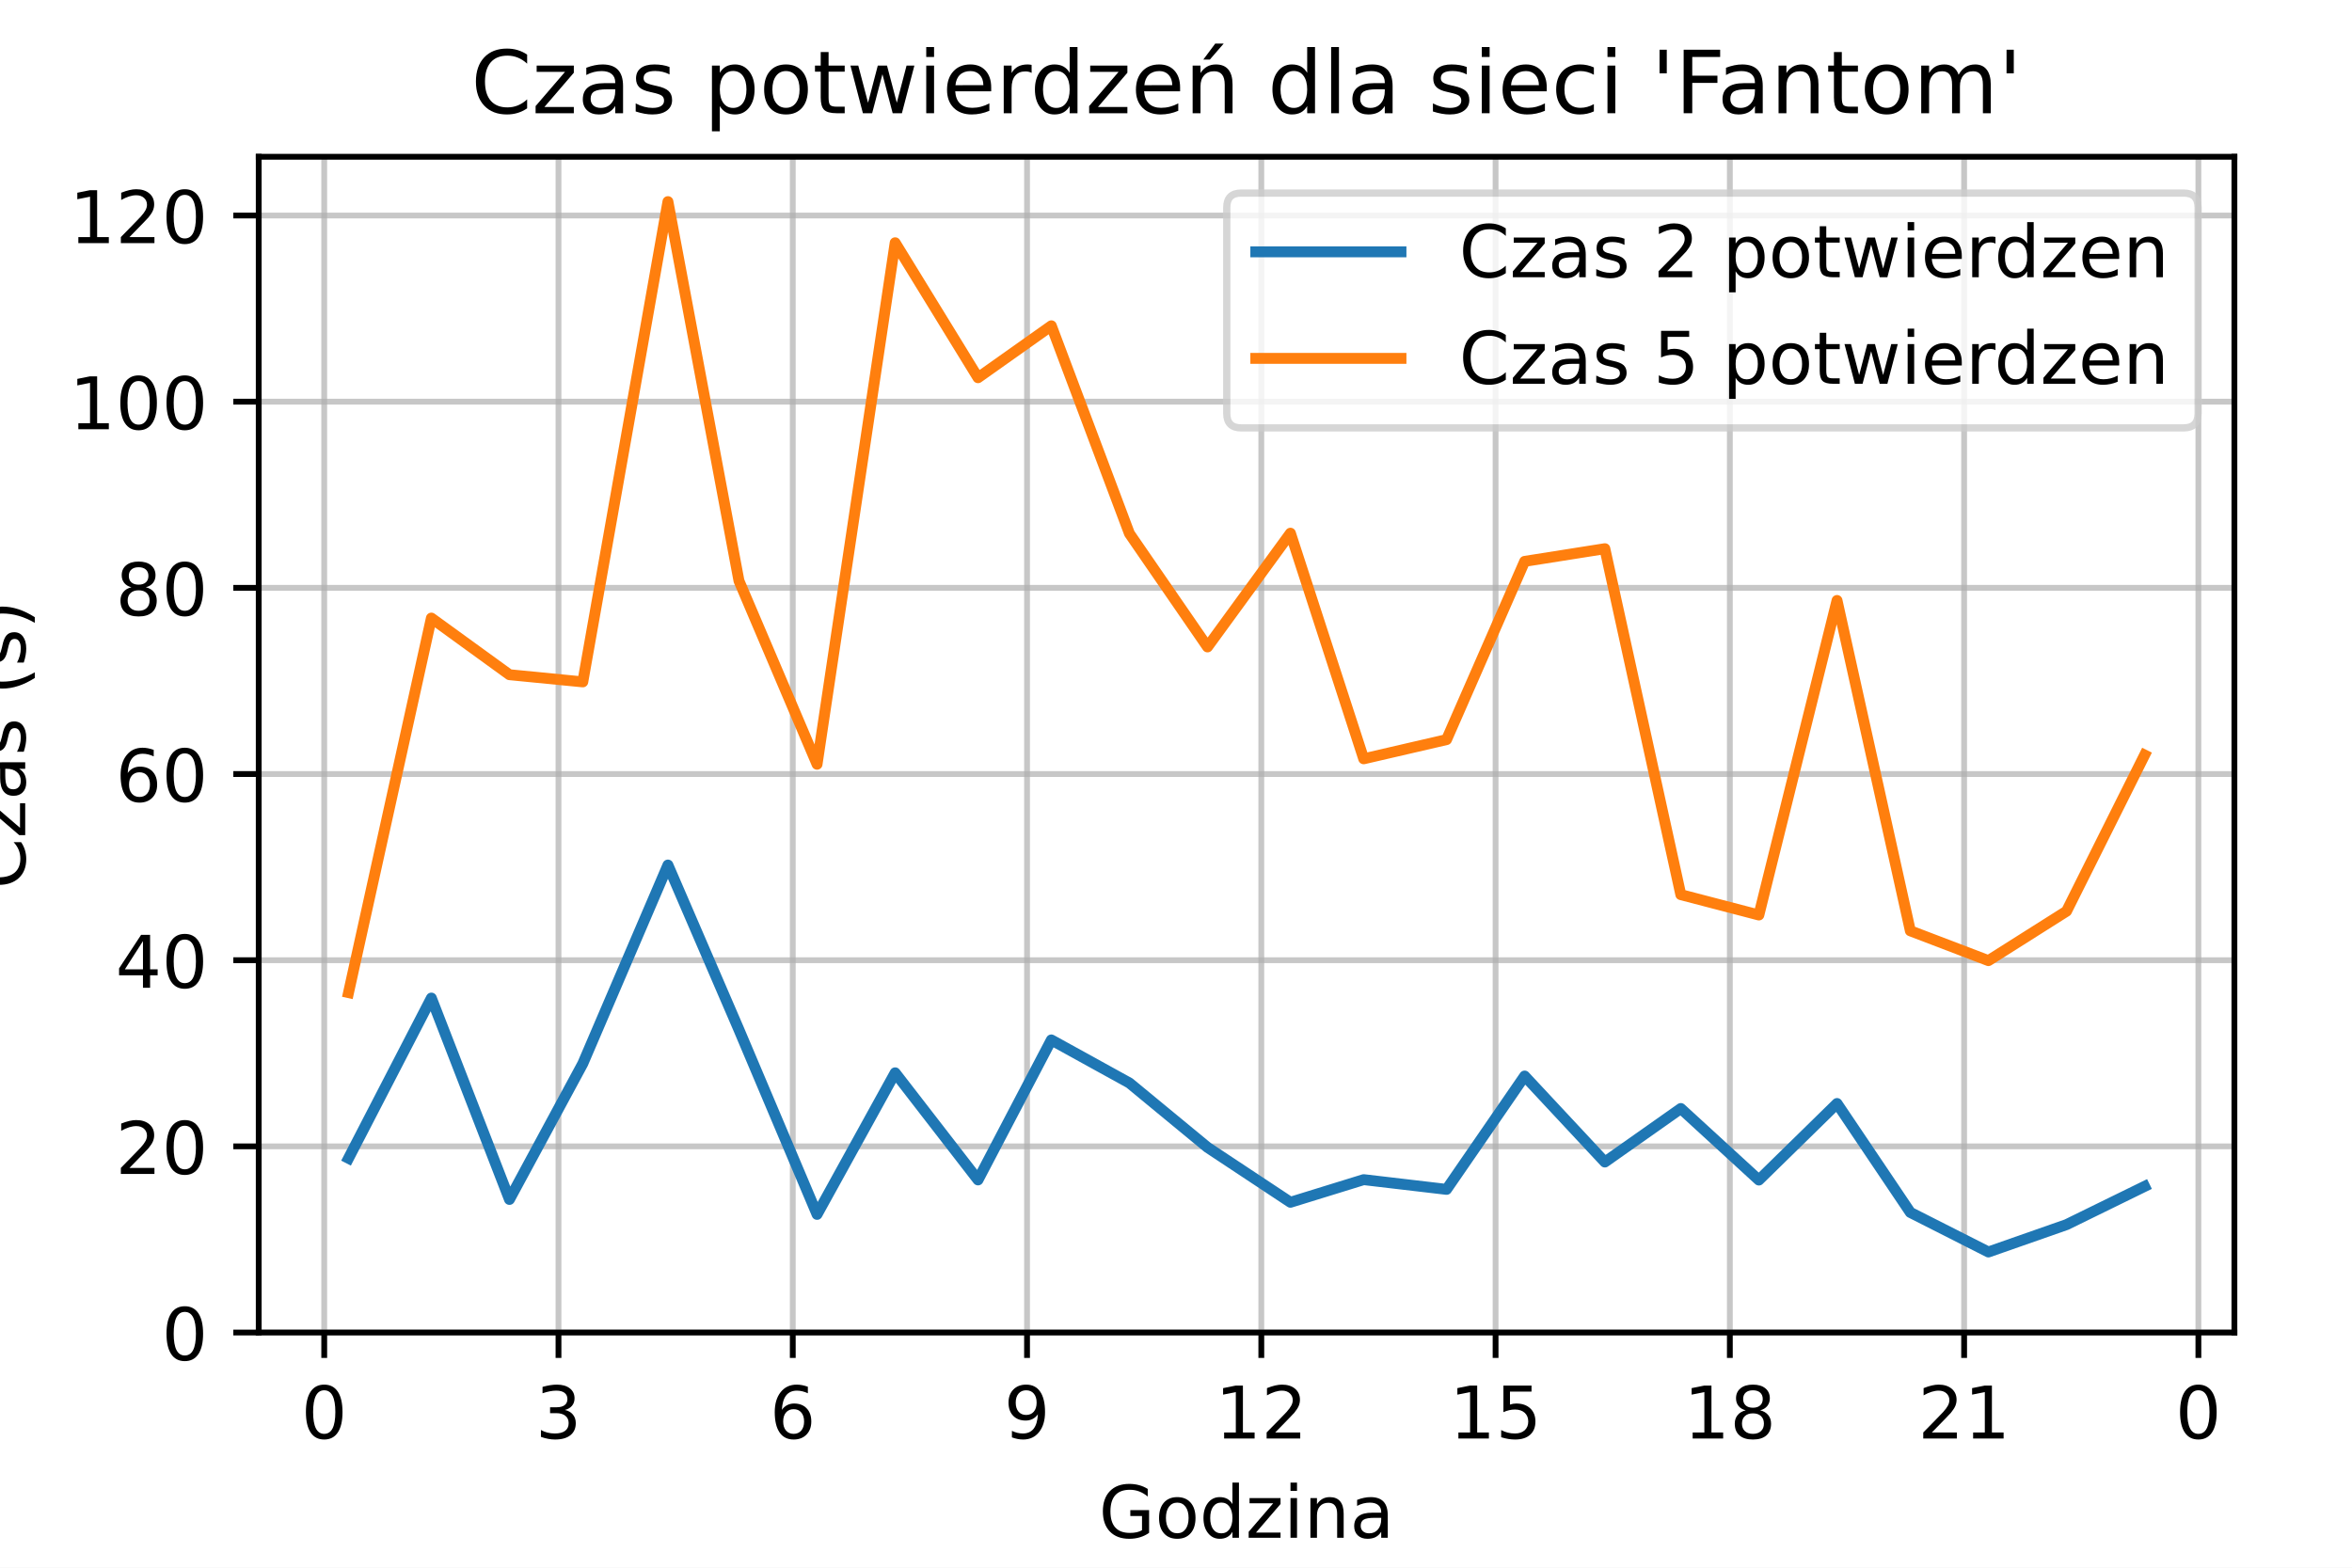
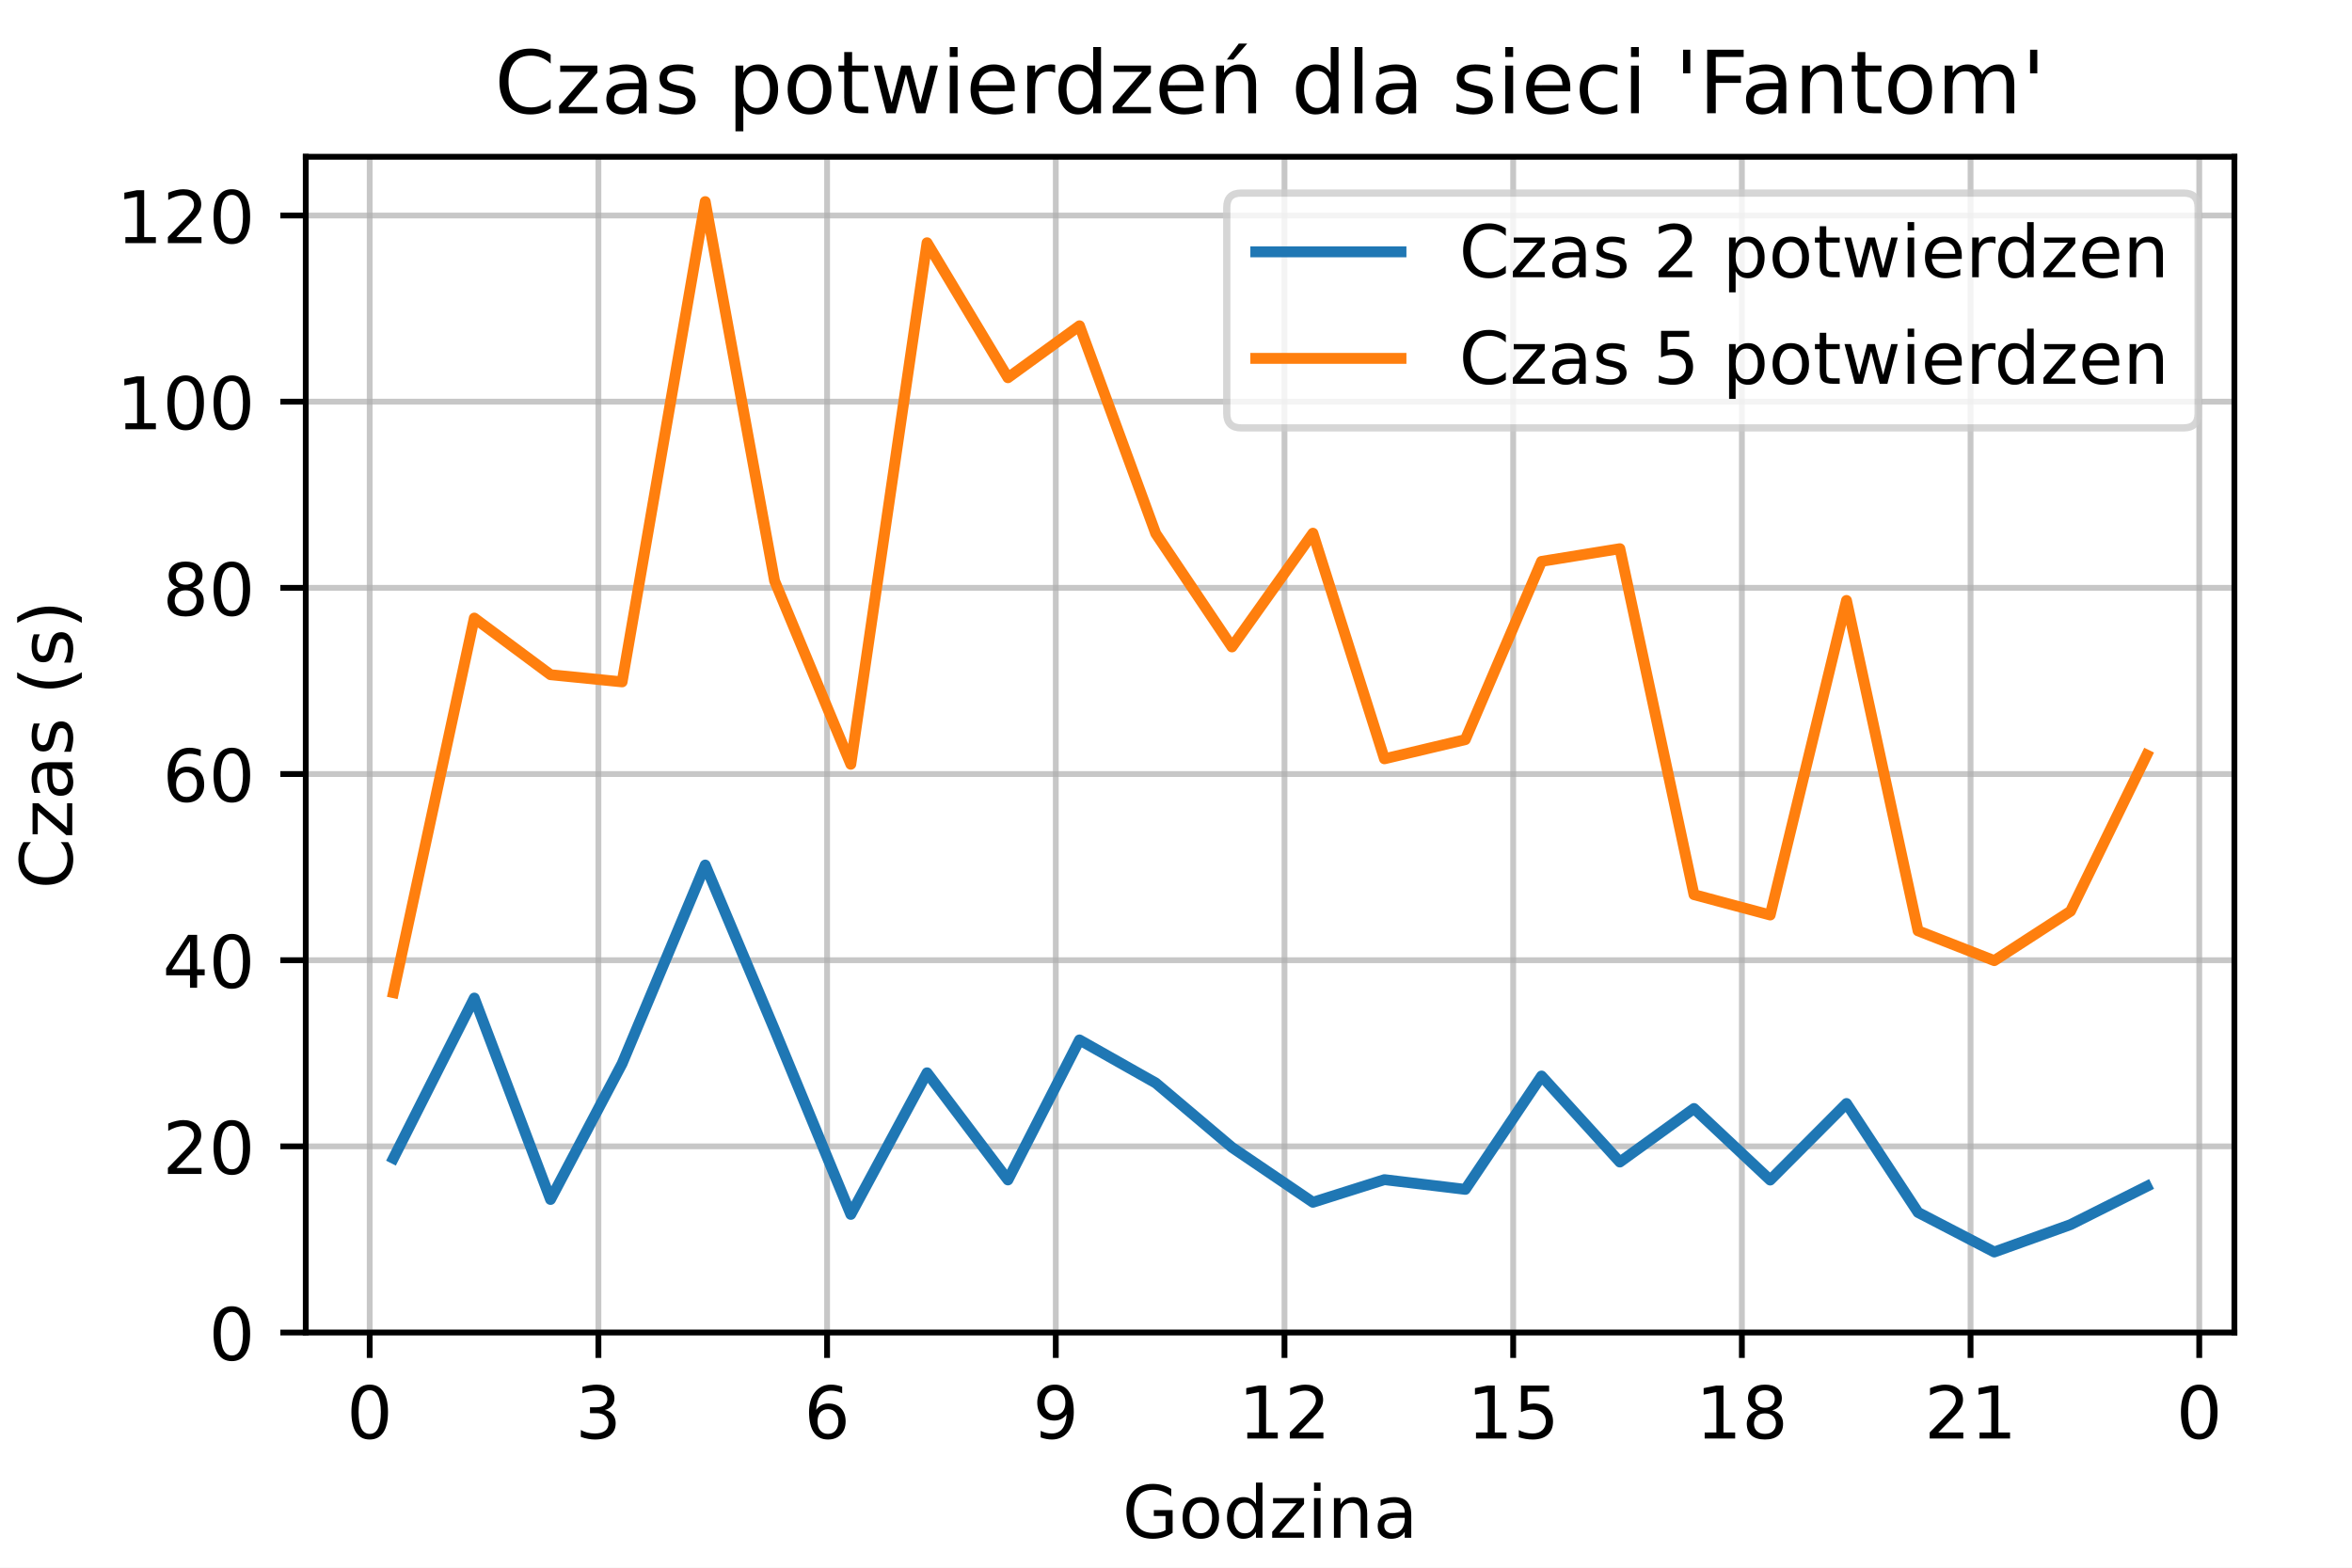
<svg xmlns="http://www.w3.org/2000/svg" xmlns:xlink="http://www.w3.org/1999/xlink" width="324pt" height="216pt" viewBox="0 0 324 216" version="1.1">
  <defs>
    <style type="text/css">*{stroke-linejoin: round; stroke-linecap: butt}</style>
  </defs>
  <g id="figure_1">
    <g id="patch_1">
      <path d="M 0 216  L 324 216  L 324 0  L 0 0  z " style="fill: #ffffff" />
    </g>
    <g id="axes_1">
      <g id="patch_2">
-         <path d="M 35.64 183.6  L 307.8 183.6  L 307.8 21.6  L 35.64 21.6  z " style="fill: #ffffff" />
+         <path d="M 42.12 183.6  L 307.8 183.6  L 307.8 21.6  L 42.12 21.6  z " style="fill: #ffffff" />
      </g>
      <g id="matplotlib.axis_1">
        <g id="xtick_1">
          <g id="line2d_1">
-             <path d="M 44.664 183.6  L 44.664 21.6  " clip-path="url(#pb42dc89dba)" style="fill: none; stroke: #b0b0b0; stroke-opacity: 0.7; stroke-width: 0.8; stroke-linecap: square" />
+             <path d="M 50.929 183.6  L 50.929 21.6  " clip-path="url(#p44e941ff79)" style="fill: none; stroke: #b0b0b0; stroke-opacity: 0.7; stroke-width: 0.8; stroke-linecap: square" />
          </g>
          <g id="line2d_2">
            <defs>
-               <path id="m0f94732b85" d="M 0 0  L 0 3.5  " style="stroke: #000000; stroke-width: 0.8" />
+               <path id="m3c45bac9f1" d="M 0 0  L 0 3.5  " style="stroke: #000000; stroke-width: 0.8" />
            </defs>
            <g>
-               <use xlink:href="#m0f94732b85" x="44.664" y="183.6" style="stroke: #000000; stroke-width: 0.8" />
+               <use xlink:href="#m3c45bac9f1" x="50.929" y="183.6" style="stroke: #000000; stroke-width: 0.8" />
            </g>
          </g>
          <g id="text_1">
-             <g transform="translate(41.48294 198.1984)scale(0.1 -0.1)">
+             <g transform="translate(47.74808 198.1984)scale(0.1 -0.1)">
              <defs>
                <path id="DejaVuSans-30" d="M 2034 4250  Q 1547 4250 1301 3770  Q 1056 3291 1056 2328  Q 1056 1369 1301 889  Q 1547 409 2034 409  Q 2525 409 2770 889  Q 3016 1369 3016 2328  Q 3016 3291 2770 3770  Q 2525 4250 2034 4250  z M 2034 4750  Q 2819 4750 3233 4129  Q 3647 3509 3647 2328  Q 3647 1150 3233 529  Q 2819 -91 2034 -91  Q 1250 -91 836 529  Q 422 1150 422 2328  Q 422 3509 836 4129  Q 1250 4750 2034 4750  z " transform="scale(0.015625)" />
              </defs>
              <use xlink:href="#DejaVuSans-30" />
            </g>
          </g>
        </g>
        <g id="xtick_2">
          <g id="line2d_3">
-             <path d="M 76.936 183.6  L 76.936 21.6  " clip-path="url(#pb42dc89dba)" style="fill: none; stroke: #b0b0b0; stroke-opacity: 0.7; stroke-width: 0.8; stroke-linecap: square" />
+             <path d="M 82.433 183.6  L 82.433 21.6  " clip-path="url(#p44e941ff79)" style="fill: none; stroke: #b0b0b0; stroke-opacity: 0.7; stroke-width: 0.8; stroke-linecap: square" />
          </g>
          <g id="line2d_4">
            <g>
-               <use xlink:href="#m0f94732b85" x="76.936" y="183.6" style="stroke: #000000; stroke-width: 0.8" />
+               <use xlink:href="#m3c45bac9f1" x="82.433" y="183.6" style="stroke: #000000; stroke-width: 0.8" />
            </g>
          </g>
          <g id="text_2">
-             <g transform="translate(73.75488 198.1984)scale(0.1 -0.1)">
+             <g transform="translate(79.25163 198.1984)scale(0.1 -0.1)">
              <defs>
                <path id="DejaVuSans-33" d="M 2597 2516  Q 3050 2419 3304 2112  Q 3559 1806 3559 1356  Q 3559 666 3084 287  Q 2609 -91 1734 -91  Q 1441 -91 1130 -33  Q 819 25 488 141  L 488 750  Q 750 597 1062 519  Q 1375 441 1716 441  Q 2309 441 2620 675  Q 2931 909 2931 1356  Q 2931 1769 2642 2001  Q 2353 2234 1838 2234  L 1294 2234  L 1294 2753  L 1863 2753  Q 2328 2753 2575 2939  Q 2822 3125 2822 3475  Q 2822 3834 2567 4026  Q 2313 4219 1838 4219  Q 1578 4219 1281 4162  Q 984 4106 628 3988  L 628 4550  Q 988 4650 1302 4700  Q 1616 4750 1894 4750  Q 2613 4750 3031 4423  Q 3450 4097 3450 3541  Q 3450 3153 3228 2886  Q 3006 2619 2597 2516  z " transform="scale(0.015625)" />
              </defs>
              <use xlink:href="#DejaVuSans-33" />
            </g>
          </g>
        </g>
        <g id="xtick_3">
          <g id="line2d_5">
-             <path d="M 109.208 183.6  L 109.208 21.6  " clip-path="url(#pb42dc89dba)" style="fill: none; stroke: #b0b0b0; stroke-opacity: 0.7; stroke-width: 0.8; stroke-linecap: square" />
+             <path d="M 113.936 183.6  L 113.936 21.6  " clip-path="url(#p44e941ff79)" style="fill: none; stroke: #b0b0b0; stroke-opacity: 0.7; stroke-width: 0.8; stroke-linecap: square" />
          </g>
          <g id="line2d_6">
            <g>
-               <use xlink:href="#m0f94732b85" x="109.208" y="183.6" style="stroke: #000000; stroke-width: 0.8" />
+               <use xlink:href="#m3c45bac9f1" x="113.936" y="183.6" style="stroke: #000000; stroke-width: 0.8" />
            </g>
          </g>
          <g id="text_3">
-             <g transform="translate(106.0268 198.1984)scale(0.1 -0.1)">
+             <g transform="translate(110.7552 198.1984)scale(0.1 -0.1)">
              <defs>
                <path id="DejaVuSans-36" d="M 2113 2584  Q 1688 2584 1439 2293  Q 1191 2003 1191 1497  Q 1191 994 1439 701  Q 1688 409 2113 409  Q 2538 409 2786 701  Q 3034 994 3034 1497  Q 3034 2003 2786 2293  Q 2538 2584 2113 2584  z M 3366 4563  L 3366 3988  Q 3128 4100 2886 4159  Q 2644 4219 2406 4219  Q 1781 4219 1451 3797  Q 1122 3375 1075 2522  Q 1259 2794 1537 2939  Q 1816 3084 2150 3084  Q 2853 3084 3261 2657  Q 3669 2231 3669 1497  Q 3669 778 3244 343  Q 2819 -91 2113 -91  Q 1303 -91 875 529  Q 447 1150 447 2328  Q 447 3434 972 4092  Q 1497 4750 2381 4750  Q 2619 4750 2861 4703  Q 3103 4656 3366 4563  z " transform="scale(0.015625)" />
              </defs>
              <use xlink:href="#DejaVuSans-36" />
            </g>
          </g>
        </g>
        <g id="xtick_4">
          <g id="line2d_7">
-             <path d="M 141.48 183.6  L 141.48 21.6  " clip-path="url(#pb42dc89dba)" style="fill: none; stroke: #b0b0b0; stroke-opacity: 0.7; stroke-width: 0.8; stroke-linecap: square" />
+             <path d="M 145.44 183.6  L 145.44 21.6  " clip-path="url(#p44e941ff79)" style="fill: none; stroke: #b0b0b0; stroke-opacity: 0.7; stroke-width: 0.8; stroke-linecap: square" />
          </g>
          <g id="line2d_8">
            <g>
-               <use xlink:href="#m0f94732b85" x="141.48" y="183.6" style="stroke: #000000; stroke-width: 0.8" />
+               <use xlink:href="#m3c45bac9f1" x="145.44" y="183.6" style="stroke: #000000; stroke-width: 0.8" />
            </g>
          </g>
          <g id="text_4">
-             <g transform="translate(138.2988 198.1984)scale(0.1 -0.1)">
+             <g transform="translate(142.2587 198.1984)scale(0.1 -0.1)">
              <defs>
                <path id="DejaVuSans-39" d="M 703 97  L 703 672  Q 941 559 1184 500  Q 1428 441 1663 441  Q 2288 441 2617 861  Q 2947 1281 2994 2138  Q 2813 1869 2534 1725  Q 2256 1581 1919 1581  Q 1219 1581 811 2004  Q 403 2428 403 3163  Q 403 3881 828 4315  Q 1253 4750 1959 4750  Q 2769 4750 3195 4129  Q 3622 3509 3622 2328  Q 3622 1225 3098 567  Q 2575 -91 1691 -91  Q 1453 -91 1209 -44  Q 966 3 703 97  z M 1959 2075  Q 2384 2075 2632 2365  Q 2881 2656 2881 3163  Q 2881 3666 2632 3958  Q 2384 4250 1959 4250  Q 1534 4250 1286 3958  Q 1038 3666 1038 3163  Q 1038 2656 1286 2365  Q 1534 2075 1959 2075  z " transform="scale(0.015625)" />
              </defs>
              <use xlink:href="#DejaVuSans-39" />
            </g>
          </g>
        </g>
        <g id="xtick_5">
          <g id="line2d_9">
-             <path d="M 173.752 183.6  L 173.752 21.6  " clip-path="url(#pb42dc89dba)" style="fill: none; stroke: #b0b0b0; stroke-opacity: 0.7; stroke-width: 0.8; stroke-linecap: square" />
+             <path d="M 176.944 183.6  L 176.944 21.6  " clip-path="url(#p44e941ff79)" style="fill: none; stroke: #b0b0b0; stroke-opacity: 0.7; stroke-width: 0.8; stroke-linecap: square" />
          </g>
          <g id="line2d_10">
            <g>
-               <use xlink:href="#m0f94732b85" x="173.752" y="183.6" style="stroke: #000000; stroke-width: 0.8" />
+               <use xlink:href="#m3c45bac9f1" x="176.944" y="183.6" style="stroke: #000000; stroke-width: 0.8" />
            </g>
          </g>
          <g id="text_5">
-             <g transform="translate(167.3894 198.1984)scale(0.1 -0.1)">
+             <g transform="translate(170.5811 198.1984)scale(0.1 -0.1)">
              <defs>
                <path id="DejaVuSans-31" d="M 794 531  L 1825 531  L 1825 4091  L 703 3866  L 703 4441  L 1819 4666  L 2450 4666  L 2450 531  L 3481 531  L 3481 0  L 794 0  L 794 531  z " transform="scale(0.015625)" />
                <path id="DejaVuSans-32" d="M 1228 531  L 3431 531  L 3431 0  L 469 0  L 469 531  Q 828 903 1448 1529  Q 2069 2156 2228 2338  Q 2531 2678 2651 2914  Q 2772 3150 2772 3378  Q 2772 3750 2511 3984  Q 2250 4219 1831 4219  Q 1534 4219 1204 4116  Q 875 4013 500 3803  L 500 4441  Q 881 4594 1212 4672  Q 1544 4750 1819 4750  Q 2544 4750 2975 4387  Q 3406 4025 3406 3419  Q 3406 3131 3298 2873  Q 3191 2616 2906 2266  Q 2828 2175 2409 1742  Q 1991 1309 1228 531  z " transform="scale(0.015625)" />
              </defs>
              <use xlink:href="#DejaVuSans-31" />
              <use xlink:href="#DejaVuSans-32" x="63.623" />
            </g>
          </g>
        </g>
        <g id="xtick_6">
          <g id="line2d_11">
-             <path d="M 206.024 183.6  L 206.024 21.6  " clip-path="url(#pb42dc89dba)" style="fill: none; stroke: #b0b0b0; stroke-opacity: 0.7; stroke-width: 0.8; stroke-linecap: square" />
+             <path d="M 208.447 183.6  L 208.447 21.6  " clip-path="url(#p44e941ff79)" style="fill: none; stroke: #b0b0b0; stroke-opacity: 0.7; stroke-width: 0.8; stroke-linecap: square" />
          </g>
          <g id="line2d_12">
            <g>
-               <use xlink:href="#m0f94732b85" x="206.024" y="183.6" style="stroke: #000000; stroke-width: 0.8" />
+               <use xlink:href="#m3c45bac9f1" x="208.447" y="183.6" style="stroke: #000000; stroke-width: 0.8" />
            </g>
          </g>
          <g id="text_6">
-             <g transform="translate(199.6614 198.1984)scale(0.1 -0.1)">
+             <g transform="translate(202.0846 198.1984)scale(0.1 -0.1)">
              <defs>
                <path id="DejaVuSans-35" d="M 691 4666  L 3169 4666  L 3169 4134  L 1269 4134  L 1269 2991  Q 1406 3038 1543 3061  Q 1681 3084 1819 3084  Q 2600 3084 3056 2656  Q 3513 2228 3513 1497  Q 3513 744 3044 326  Q 2575 -91 1722 -91  Q 1428 -91 1123 -41  Q 819 9 494 109  L 494 744  Q 775 591 1075 516  Q 1375 441 1709 441  Q 2250 441 2565 725  Q 2881 1009 2881 1497  Q 2881 1984 2565 2268  Q 2250 2553 1709 2553  Q 1456 2553 1204 2497  Q 953 2441 691 2322  L 691 4666  z " transform="scale(0.015625)" />
              </defs>
              <use xlink:href="#DejaVuSans-31" />
              <use xlink:href="#DejaVuSans-35" x="63.623" />
            </g>
          </g>
        </g>
        <g id="xtick_7">
          <g id="line2d_13">
-             <path d="M 238.296 183.6  L 238.296 21.6  " clip-path="url(#pb42dc89dba)" style="fill: none; stroke: #b0b0b0; stroke-opacity: 0.7; stroke-width: 0.8; stroke-linecap: square" />
+             <path d="M 239.951 183.6  L 239.951 21.6  " clip-path="url(#p44e941ff79)" style="fill: none; stroke: #b0b0b0; stroke-opacity: 0.7; stroke-width: 0.8; stroke-linecap: square" />
          </g>
          <g id="line2d_14">
            <g>
-               <use xlink:href="#m0f94732b85" x="238.296" y="183.6" style="stroke: #000000; stroke-width: 0.8" />
+               <use xlink:href="#m3c45bac9f1" x="239.951" y="183.6" style="stroke: #000000; stroke-width: 0.8" />
            </g>
          </g>
          <g id="text_7">
-             <g transform="translate(231.9333 198.1984)scale(0.1 -0.1)">
+             <g transform="translate(233.5882 198.1984)scale(0.1 -0.1)">
              <defs>
                <path id="DejaVuSans-38" d="M 2034 2216  Q 1584 2216 1326 1975  Q 1069 1734 1069 1313  Q 1069 891 1326 650  Q 1584 409 2034 409  Q 2484 409 2743 651  Q 3003 894 3003 1313  Q 3003 1734 2745 1975  Q 2488 2216 2034 2216  z M 1403 2484  Q 997 2584 770 2862  Q 544 3141 544 3541  Q 544 4100 942 4425  Q 1341 4750 2034 4750  Q 2731 4750 3128 4425  Q 3525 4100 3525 3541  Q 3525 3141 3298 2862  Q 3072 2584 2669 2484  Q 3125 2378 3379 2068  Q 3634 1759 3634 1313  Q 3634 634 3220 271  Q 2806 -91 2034 -91  Q 1263 -91 848 271  Q 434 634 434 1313  Q 434 1759 690 2068  Q 947 2378 1403 2484  z M 1172 3481  Q 1172 3119 1398 2916  Q 1625 2713 2034 2713  Q 2441 2713 2670 2916  Q 2900 3119 2900 3481  Q 2900 3844 2670 4047  Q 2441 4250 2034 4250  Q 1625 4250 1398 4047  Q 1172 3844 1172 3481  z " transform="scale(0.015625)" />
              </defs>
              <use xlink:href="#DejaVuSans-31" />
              <use xlink:href="#DejaVuSans-38" x="63.623" />
            </g>
          </g>
        </g>
        <g id="xtick_8">
          <g id="line2d_15">
-             <path d="M 270.568 183.6  L 270.568 21.6  " clip-path="url(#pb42dc89dba)" style="fill: none; stroke: #b0b0b0; stroke-opacity: 0.7; stroke-width: 0.8; stroke-linecap: square" />
+             <path d="M 271.454 183.6  L 271.454 21.6  " clip-path="url(#p44e941ff79)" style="fill: none; stroke: #b0b0b0; stroke-opacity: 0.7; stroke-width: 0.8; stroke-linecap: square" />
          </g>
          <g id="line2d_16">
            <g>
-               <use xlink:href="#m0f94732b85" x="270.568" y="183.6" style="stroke: #000000; stroke-width: 0.8" />
+               <use xlink:href="#m3c45bac9f1" x="271.454" y="183.6" style="stroke: #000000; stroke-width: 0.8" />
            </g>
          </g>
          <g id="text_8">
-             <g transform="translate(264.2052 198.1984)scale(0.1 -0.1)">
+             <g transform="translate(265.0917 198.1984)scale(0.1 -0.1)">
              <use xlink:href="#DejaVuSans-32" />
              <use xlink:href="#DejaVuSans-31" x="63.623" />
            </g>
          </g>
        </g>
        <g id="xtick_9">
          <g id="line2d_17">
-             <path d="M 302.84 183.6  L 302.84 21.6  " clip-path="url(#pb42dc89dba)" style="fill: none; stroke: #b0b0b0; stroke-opacity: 0.7; stroke-width: 0.8; stroke-linecap: square" />
+             <path d="M 302.958 183.6  L 302.958 21.6  " clip-path="url(#p44e941ff79)" style="fill: none; stroke: #b0b0b0; stroke-opacity: 0.7; stroke-width: 0.8; stroke-linecap: square" />
          </g>
          <g id="line2d_18">
            <g>
-               <use xlink:href="#m0f94732b85" x="302.84" y="183.6" style="stroke: #000000; stroke-width: 0.8" />
+               <use xlink:href="#m3c45bac9f1" x="302.958" y="183.6" style="stroke: #000000; stroke-width: 0.8" />
            </g>
          </g>
          <g id="text_9">
-             <g transform="translate(299.6584 198.1984)scale(0.1 -0.1)">
+             <g transform="translate(299.7765 198.1984)scale(0.1 -0.1)">
              <use xlink:href="#DejaVuSans-30" />
            </g>
          </g>
        </g>
        <g id="text_10">
-           <g transform="translate(151.3661 211.8766)scale(0.1 -0.1)">
+           <g transform="translate(154.6061 211.8766)scale(0.1 -0.1)">
            <defs>
              <path id="DejaVuSans-47" d="M 3809 666  L 3809 1919  L 2778 1919  L 2778 2438  L 4434 2438  L 4434 434  Q 4069 175 3628 42  Q 3188 -91 2688 -91  Q 1594 -91 976 548  Q 359 1188 359 2328  Q 359 3472 976 4111  Q 1594 4750 2688 4750  Q 3144 4750 3555 4637  Q 3966 4525 4313 4306  L 4313 3634  Q 3963 3931 3569 4081  Q 3175 4231 2741 4231  Q 1884 4231 1454 3753  Q 1025 3275 1025 2328  Q 1025 1384 1454 906  Q 1884 428 2741 428  Q 3075 428 3337 486  Q 3600 544 3809 666  z " transform="scale(0.015625)" />
              <path id="DejaVuSans-6f" d="M 1959 3097  Q 1497 3097 1228 2736  Q 959 2375 959 1747  Q 959 1119 1226 758  Q 1494 397 1959 397  Q 2419 397 2687 759  Q 2956 1122 2956 1747  Q 2956 2369 2687 2733  Q 2419 3097 1959 3097  z M 1959 3584  Q 2709 3584 3137 3096  Q 3566 2609 3566 1747  Q 3566 888 3137 398  Q 2709 -91 1959 -91  Q 1206 -91 779 398  Q 353 888 353 1747  Q 353 2609 779 3096  Q 1206 3584 1959 3584  z " transform="scale(0.015625)" />
              <path id="DejaVuSans-64" d="M 2906 2969  L 2906 4863  L 3481 4863  L 3481 0  L 2906 0  L 2906 525  Q 2725 213 2448 61  Q 2172 -91 1784 -91  Q 1150 -91 751 415  Q 353 922 353 1747  Q 353 2572 751 3078  Q 1150 3584 1784 3584  Q 2172 3584 2448 3432  Q 2725 3281 2906 2969  z M 947 1747  Q 947 1113 1208 752  Q 1469 391 1925 391  Q 2381 391 2643 752  Q 2906 1113 2906 1747  Q 2906 2381 2643 2742  Q 2381 3103 1925 3103  Q 1469 3103 1208 2742  Q 947 2381 947 1747  z " transform="scale(0.015625)" />
              <path id="DejaVuSans-7a" d="M 353 3500  L 3084 3500  L 3084 2975  L 922 459  L 3084 459  L 3084 0  L 275 0  L 275 525  L 2438 3041  L 353 3041  L 353 3500  z " transform="scale(0.015625)" />
              <path id="DejaVuSans-69" d="M 603 3500  L 1178 3500  L 1178 0  L 603 0  L 603 3500  z M 603 4863  L 1178 4863  L 1178 4134  L 603 4134  L 603 4863  z " transform="scale(0.015625)" />
              <path id="DejaVuSans-6e" d="M 3513 2113  L 3513 0  L 2938 0  L 2938 2094  Q 2938 2591 2744 2837  Q 2550 3084 2163 3084  Q 1697 3084 1428 2787  Q 1159 2491 1159 1978  L 1159 0  L 581 0  L 581 3500  L 1159 3500  L 1159 2956  Q 1366 3272 1645 3428  Q 1925 3584 2291 3584  Q 2894 3584 3203 3211  Q 3513 2838 3513 2113  z " transform="scale(0.015625)" />
              <path id="DejaVuSans-61" d="M 2194 1759  Q 1497 1759 1228 1600  Q 959 1441 959 1056  Q 959 750 1161 570  Q 1363 391 1709 391  Q 2188 391 2477 730  Q 2766 1069 2766 1631  L 2766 1759  L 2194 1759  z M 3341 1997  L 3341 0  L 2766 0  L 2766 531  Q 2569 213 2275 61  Q 1981 -91 1556 -91  Q 1019 -91 701 211  Q 384 513 384 1019  Q 384 1609 779 1909  Q 1175 2209 1959 2209  L 2766 2209  L 2766 2266  Q 2766 2663 2505 2880  Q 2244 3097 1772 3097  Q 1472 3097 1187 3025  Q 903 2953 641 2809  L 641 3341  Q 956 3463 1253 3523  Q 1550 3584 1831 3584  Q 2591 3584 2966 3190  Q 3341 2797 3341 1997  z " transform="scale(0.015625)" />
            </defs>
            <use xlink:href="#DejaVuSans-47" />
            <use xlink:href="#DejaVuSans-6f" x="77.49" />
            <use xlink:href="#DejaVuSans-64" x="138.672" />
            <use xlink:href="#DejaVuSans-7a" x="202.148" />
            <use xlink:href="#DejaVuSans-69" x="254.639" />
            <use xlink:href="#DejaVuSans-6e" x="282.422" />
            <use xlink:href="#DejaVuSans-61" x="345.801" />
          </g>
        </g>
      </g>
      <g id="matplotlib.axis_2">
        <g id="ytick_1">
          <g id="line2d_19">
-             <path d="M 35.64 183.6  L 307.8 183.6  " clip-path="url(#pb42dc89dba)" style="fill: none; stroke: #b0b0b0; stroke-opacity: 0.7; stroke-width: 0.8; stroke-linecap: square" />
+             <path d="M 42.12 183.6  L 307.8 183.6  " clip-path="url(#p44e941ff79)" style="fill: none; stroke: #b0b0b0; stroke-opacity: 0.7; stroke-width: 0.8; stroke-linecap: square" />
          </g>
          <g id="line2d_20">
            <defs>
-               <path id="m978e50ac4b" d="M 0 0  L -3.5 0  " style="stroke: #000000; stroke-width: 0.8" />
+               <path id="m8c98418f3e" d="M 0 0  L -3.5 0  " style="stroke: #000000; stroke-width: 0.8" />
            </defs>
            <g>
-               <use xlink:href="#m978e50ac4b" x="35.64" y="183.6" style="stroke: #000000; stroke-width: 0.8" />
+               <use xlink:href="#m8c98418f3e" x="42.12" y="183.6" style="stroke: #000000; stroke-width: 0.8" />
            </g>
          </g>
          <g id="text_11">
-             <g transform="translate(22.2775 187.3992)scale(0.1 -0.1)">
+             <g transform="translate(28.7575 187.3992)scale(0.1 -0.1)">
              <use xlink:href="#DejaVuSans-30" />
            </g>
          </g>
        </g>
        <g id="ytick_2">
          <g id="line2d_21">
-             <path d="M 35.64 157.949  L 307.8 157.949  " clip-path="url(#pb42dc89dba)" style="fill: none; stroke: #b0b0b0; stroke-opacity: 0.7; stroke-width: 0.8; stroke-linecap: square" />
+             <path d="M 42.12 157.949  L 307.8 157.949  " clip-path="url(#p44e941ff79)" style="fill: none; stroke: #b0b0b0; stroke-opacity: 0.7; stroke-width: 0.8; stroke-linecap: square" />
          </g>
          <g id="line2d_22">
            <g>
-               <use xlink:href="#m978e50ac4b" x="35.64" y="157.949" style="stroke: #000000; stroke-width: 0.8" />
+               <use xlink:href="#m8c98418f3e" x="42.12" y="157.949" style="stroke: #000000; stroke-width: 0.8" />
            </g>
          </g>
          <g id="text_12">
-             <g transform="translate(15.915 161.7482)scale(0.1 -0.1)">
+             <g transform="translate(22.395 161.7482)scale(0.1 -0.1)">
              <use xlink:href="#DejaVuSans-32" />
              <use xlink:href="#DejaVuSans-30" x="63.623" />
            </g>
          </g>
        </g>
        <g id="ytick_3">
          <g id="line2d_23">
-             <path d="M 35.64 132.298  L 307.8 132.298  " clip-path="url(#pb42dc89dba)" style="fill: none; stroke: #b0b0b0; stroke-opacity: 0.7; stroke-width: 0.8; stroke-linecap: square" />
+             <path d="M 42.12 132.298  L 307.8 132.298  " clip-path="url(#p44e941ff79)" style="fill: none; stroke: #b0b0b0; stroke-opacity: 0.7; stroke-width: 0.8; stroke-linecap: square" />
          </g>
          <g id="line2d_24">
            <g>
-               <use xlink:href="#m978e50ac4b" x="35.64" y="132.298" style="stroke: #000000; stroke-width: 0.8" />
+               <use xlink:href="#m8c98418f3e" x="42.12" y="132.298" style="stroke: #000000; stroke-width: 0.8" />
            </g>
          </g>
          <g id="text_13">
-             <g transform="translate(15.915 136.0973)scale(0.1 -0.1)">
+             <g transform="translate(22.395 136.0973)scale(0.1 -0.1)">
              <defs>
                <path id="DejaVuSans-34" d="M 2419 4116  L 825 1625  L 2419 1625  L 2419 4116  z M 2253 4666  L 3047 4666  L 3047 1625  L 3713 1625  L 3713 1100  L 3047 1100  L 3047 0  L 2419 0  L 2419 1100  L 313 1100  L 313 1709  L 2253 4666  z " transform="scale(0.015625)" />
              </defs>
              <use xlink:href="#DejaVuSans-34" />
              <use xlink:href="#DejaVuSans-30" x="63.623" />
            </g>
          </g>
        </g>
        <g id="ytick_4">
          <g id="line2d_25">
-             <path d="M 35.64 106.647  L 307.8 106.647  " clip-path="url(#pb42dc89dba)" style="fill: none; stroke: #b0b0b0; stroke-opacity: 0.7; stroke-width: 0.8; stroke-linecap: square" />
+             <path d="M 42.12 106.647  L 307.8 106.647  " clip-path="url(#p44e941ff79)" style="fill: none; stroke: #b0b0b0; stroke-opacity: 0.7; stroke-width: 0.8; stroke-linecap: square" />
          </g>
          <g id="line2d_26">
            <g>
-               <use xlink:href="#m978e50ac4b" x="35.64" y="106.647" style="stroke: #000000; stroke-width: 0.8" />
+               <use xlink:href="#m8c98418f3e" x="42.12" y="106.647" style="stroke: #000000; stroke-width: 0.8" />
            </g>
          </g>
          <g id="text_14">
-             <g transform="translate(15.915 110.4463)scale(0.1 -0.1)">
+             <g transform="translate(22.395 110.4463)scale(0.1 -0.1)">
              <use xlink:href="#DejaVuSans-36" />
              <use xlink:href="#DejaVuSans-30" x="63.623" />
            </g>
          </g>
        </g>
        <g id="ytick_5">
          <g id="line2d_27">
-             <path d="M 35.64 80.996  L 307.8 80.996  " clip-path="url(#pb42dc89dba)" style="fill: none; stroke: #b0b0b0; stroke-opacity: 0.7; stroke-width: 0.8; stroke-linecap: square" />
+             <path d="M 42.12 80.996  L 307.8 80.996  " clip-path="url(#p44e941ff79)" style="fill: none; stroke: #b0b0b0; stroke-opacity: 0.7; stroke-width: 0.8; stroke-linecap: square" />
          </g>
          <g id="line2d_28">
            <g>
-               <use xlink:href="#m978e50ac4b" x="35.64" y="80.996" style="stroke: #000000; stroke-width: 0.8" />
+               <use xlink:href="#m8c98418f3e" x="42.12" y="80.996" style="stroke: #000000; stroke-width: 0.8" />
            </g>
          </g>
          <g id="text_15">
-             <g transform="translate(15.915 84.7953)scale(0.1 -0.1)">
+             <g transform="translate(22.395 84.7953)scale(0.1 -0.1)">
              <use xlink:href="#DejaVuSans-38" />
              <use xlink:href="#DejaVuSans-30" x="63.623" />
            </g>
          </g>
        </g>
        <g id="ytick_6">
          <g id="line2d_29">
-             <path d="M 35.64 55.345  L 307.8 55.345  " clip-path="url(#pb42dc89dba)" style="fill: none; stroke: #b0b0b0; stroke-opacity: 0.7; stroke-width: 0.8; stroke-linecap: square" />
+             <path d="M 42.12 55.345  L 307.8 55.345  " clip-path="url(#p44e941ff79)" style="fill: none; stroke: #b0b0b0; stroke-opacity: 0.7; stroke-width: 0.8; stroke-linecap: square" />
          </g>
          <g id="line2d_30">
            <g>
-               <use xlink:href="#m978e50ac4b" x="35.64" y="55.345" style="stroke: #000000; stroke-width: 0.8" />
+               <use xlink:href="#m8c98418f3e" x="42.12" y="55.345" style="stroke: #000000; stroke-width: 0.8" />
            </g>
          </g>
          <g id="text_16">
-             <g transform="translate(9.5525 59.14432)scale(0.1 -0.1)">
+             <g transform="translate(16.0325 59.14432)scale(0.1 -0.1)">
              <use xlink:href="#DejaVuSans-31" />
              <use xlink:href="#DejaVuSans-30" x="63.623" />
              <use xlink:href="#DejaVuSans-30" x="127.246" />
            </g>
          </g>
        </g>
        <g id="ytick_7">
          <g id="line2d_31">
-             <path d="M 35.64 29.694  L 307.8 29.694  " clip-path="url(#pb42dc89dba)" style="fill: none; stroke: #b0b0b0; stroke-opacity: 0.7; stroke-width: 0.8; stroke-linecap: square" />
+             <path d="M 42.12 29.694  L 307.8 29.694  " clip-path="url(#p44e941ff79)" style="fill: none; stroke: #b0b0b0; stroke-opacity: 0.7; stroke-width: 0.8; stroke-linecap: square" />
          </g>
          <g id="line2d_32">
            <g>
-               <use xlink:href="#m978e50ac4b" x="35.64" y="29.694" style="stroke: #000000; stroke-width: 0.8" />
+               <use xlink:href="#m8c98418f3e" x="42.12" y="29.694" style="stroke: #000000; stroke-width: 0.8" />
            </g>
          </g>
          <g id="text_17">
-             <g transform="translate(9.5525 33.49334)scale(0.1 -0.1)">
+             <g transform="translate(16.0325 33.49334)scale(0.1 -0.1)">
              <use xlink:href="#DejaVuSans-31" />
              <use xlink:href="#DejaVuSans-32" x="63.623" />
              <use xlink:href="#DejaVuSans-30" x="127.246" />
            </g>
          </g>
        </g>
        <g id="text_18">
-           <g transform="translate(3.472812 122.4797)rotate(-90)scale(0.1 -0.1)">
+           <g transform="translate(9.952813 122.4797)rotate(-90)scale(0.1 -0.1)">
            <defs>
              <path id="DejaVuSans-43" d="M 4122 4306  L 4122 3641  Q 3803 3938 3442 4084  Q 3081 4231 2675 4231  Q 1875 4231 1450 3742  Q 1025 3253 1025 2328  Q 1025 1406 1450 917  Q 1875 428 2675 428  Q 3081 428 3442 575  Q 3803 722 4122 1019  L 4122 359  Q 3791 134 3420 21  Q 3050 -91 2638 -91  Q 1578 -91 968 557  Q 359 1206 359 2328  Q 359 3453 968 4101  Q 1578 4750 2638 4750  Q 3056 4750 3426 4639  Q 3797 4528 4122 4306  z " transform="scale(0.015625)" />
              <path id="DejaVuSans-73" d="M 2834 3397  L 2834 2853  Q 2591 2978 2328 3040  Q 2066 3103 1784 3103  Q 1356 3103 1142 2972  Q 928 2841 928 2578  Q 928 2378 1081 2264  Q 1234 2150 1697 2047  L 1894 2003  Q 2506 1872 2764 1633  Q 3022 1394 3022 966  Q 3022 478 2636 193  Q 2250 -91 1575 -91  Q 1294 -91 989 -36  Q 684 19 347 128  L 347 722  Q 666 556 975 473  Q 1284 391 1588 391  Q 1994 391 2212 530  Q 2431 669 2431 922  Q 2431 1156 2273 1281  Q 2116 1406 1581 1522  L 1381 1569  Q 847 1681 609 1914  Q 372 2147 372 2553  Q 372 3047 722 3315  Q 1072 3584 1716 3584  Q 2034 3584 2315 3537  Q 2597 3491 2834 3397  z " transform="scale(0.015625)" />
              <path id="DejaVuSans-20" transform="scale(0.015625)" />
              <path id="DejaVuSans-28" d="M 1984 4856  Q 1566 4138 1362 3434  Q 1159 2731 1159 2009  Q 1159 1288 1364 580  Q 1569 -128 1984 -844  L 1484 -844  Q 1016 -109 783 600  Q 550 1309 550 2009  Q 550 2706 781 3412  Q 1013 4119 1484 4856  L 1984 4856  z " transform="scale(0.015625)" />
              <path id="DejaVuSans-29" d="M 513 4856  L 1013 4856  Q 1481 4119 1714 3412  Q 1947 2706 1947 2009  Q 1947 1309 1714 600  Q 1481 -109 1013 -844  L 513 -844  Q 928 -128 1133 580  Q 1338 1288 1338 2009  Q 1338 2731 1133 3434  Q 928 4138 513 4856  z " transform="scale(0.015625)" />
            </defs>
            <use xlink:href="#DejaVuSans-43" />
            <use xlink:href="#DejaVuSans-7a" x="69.824" />
            <use xlink:href="#DejaVuSans-61" x="122.314" />
            <use xlink:href="#DejaVuSans-73" x="183.594" />
            <use xlink:href="#DejaVuSans-20" x="235.693" />
            <use xlink:href="#DejaVuSans-28" x="267.48" />
            <use xlink:href="#DejaVuSans-73" x="306.494" />
            <use xlink:href="#DejaVuSans-29" x="358.594" />
          </g>
        </g>
      </g>
      <g id="line2d_33">
-         <path d="M 48.011 159.591  L 59.423 137.516  L 70.18 165.264  L 80.283 146.547  L 92.011 119.188  L 101.797 141.882  L 112.555 167.322  L 123.312 147.814  L 134.727 162.573  L 144.827 143.285  L 155.584 149.217  L 166.341 158.089  L 177.765 165.653  L 187.856 162.535  L 199.271 163.875  L 210.028 148.258  L 221.078 160.108  L 231.54 152.734  L 242.294 162.59  L 253.06 152.043  L 263.16 167.052  L 273.914 172.502  L 284.675 168.732  L 295.429 163.464  " clip-path="url(#pb42dc89dba)" style="fill: none; stroke: #1f77b4; stroke-width: 1.5; stroke-linecap: square" />
+         <path d="M 54.196 159.591  L 65.336 137.516  L 75.838 165.264  L 85.7 146.547  L 97.149 119.188  L 106.702 141.882  L 117.203 167.322  L 127.705 147.814  L 138.848 162.573  L 148.707 143.285  L 159.208 149.217  L 169.709 158.089  L 180.861 165.653  L 190.712 162.535  L 201.855 163.875  L 212.356 148.258  L 223.143 160.108  L 233.355 152.734  L 243.854 162.59  L 254.364 152.043  L 264.223 167.052  L 274.721 172.502  L 285.225 168.732  L 295.724 163.464  " clip-path="url(#p44e941ff79)" style="fill: none; stroke: #1f77b4; stroke-width: 1.5; stroke-linecap: square" />
      </g>
      <g id="line2d_34">
-         <path d="M 48.011 136.767  L 59.423 85.161  L 70.18 92.963  L 80.283 93.952  L 92.011 27.778  L 101.797 80.03  L 112.555 105.3  L 123.312 33.448  L 134.727 52.044  L 144.827 44.889  L 155.584 73.509  L 166.341 89.137  L 177.765 73.465  L 187.856 104.551  L 199.271 101.906  L 210.028 77.347  L 221.078 75.6  L 231.54 123.267  L 242.294 126.071  L 253.06 82.735  L 263.16 128.252  L 273.914 132.358  L 284.675 125.552  L 295.429 104.032  " clip-path="url(#pb42dc89dba)" style="fill: none; stroke: #ff7f0e; stroke-width: 1.5; stroke-linecap: square" />
+         <path d="M 54.196 136.767  L 65.336 85.161  L 75.838 92.963  L 85.7 93.952  L 97.149 27.778  L 106.702 80.03  L 117.203 105.3  L 127.705 33.448  L 138.848 52.044  L 148.707 44.889  L 159.208 73.509  L 169.709 89.137  L 180.861 73.465  L 190.712 104.551  L 201.855 101.906  L 212.356 77.347  L 223.143 75.6  L 233.355 123.267  L 243.854 126.071  L 254.364 82.735  L 264.223 128.252  L 274.721 132.358  L 285.225 125.552  L 295.724 104.032  " clip-path="url(#p44e941ff79)" style="fill: none; stroke: #ff7f0e; stroke-width: 1.5; stroke-linecap: square" />
      </g>
      <g id="patch_3">
-         <path d="M 35.64 183.6  L 35.64 21.6  " style="fill: none; stroke: #000000; stroke-width: 0.8; stroke-linejoin: miter; stroke-linecap: square" />
+         <path d="M 42.12 183.6  L 42.12 21.6  " style="fill: none; stroke: #000000; stroke-width: 0.8; stroke-linejoin: miter; stroke-linecap: square" />
      </g>
      <g id="patch_4">
        <path d="M 307.8 183.6  L 307.8 21.6  " style="fill: none; stroke: #000000; stroke-width: 0.8; stroke-linejoin: miter; stroke-linecap: square" />
      </g>
      <g id="patch_5">
-         <path d="M 35.64 183.6  L 307.8 183.6  " style="fill: none; stroke: #000000; stroke-width: 0.8; stroke-linejoin: miter; stroke-linecap: square" />
+         <path d="M 42.12 183.6  L 307.8 183.6  " style="fill: none; stroke: #000000; stroke-width: 0.8; stroke-linejoin: miter; stroke-linecap: square" />
      </g>
      <g id="patch_6">
-         <path d="M 35.64 21.6  L 307.8 21.6  " style="fill: none; stroke: #000000; stroke-width: 0.8; stroke-linejoin: miter; stroke-linecap: square" />
+         <path d="M 42.12 21.6  L 307.8 21.6  " style="fill: none; stroke: #000000; stroke-width: 0.8; stroke-linejoin: miter; stroke-linecap: square" />
      </g>
      <g id="text_19">
-         <g transform="translate(64.88719 15.6)scale(0.12 -0.12)">
+         <g transform="translate(68.12719 15.6)scale(0.12 -0.12)">
          <defs>
            <path id="DejaVuSans-70" d="M 1159 525  L 1159 -1331  L 581 -1331  L 581 3500  L 1159 3500  L 1159 2969  Q 1341 3281 1617 3432  Q 1894 3584 2278 3584  Q 2916 3584 3314 3078  Q 3713 2572 3713 1747  Q 3713 922 3314 415  Q 2916 -91 2278 -91  Q 1894 -91 1617 61  Q 1341 213 1159 525  z M 3116 1747  Q 3116 2381 2855 2742  Q 2594 3103 2138 3103  Q 1681 3103 1420 2742  Q 1159 2381 1159 1747  Q 1159 1113 1420 752  Q 1681 391 2138 391  Q 2594 391 2855 752  Q 3116 1113 3116 1747  z " transform="scale(0.015625)" />
            <path id="DejaVuSans-74" d="M 1172 4494  L 1172 3500  L 2356 3500  L 2356 3053  L 1172 3053  L 1172 1153  Q 1172 725 1289 603  Q 1406 481 1766 481  L 2356 481  L 2356 0  L 1766 0  Q 1100 0 847 248  Q 594 497 594 1153  L 594 3053  L 172 3053  L 172 3500  L 594 3500  L 594 4494  L 1172 4494  z " transform="scale(0.015625)" />
            <path id="DejaVuSans-77" d="M 269 3500  L 844 3500  L 1563 769  L 2278 3500  L 2956 3500  L 3675 769  L 4391 3500  L 4966 3500  L 4050 0  L 3372 0  L 2619 2869  L 1863 0  L 1184 0  L 269 3500  z " transform="scale(0.015625)" />
            <path id="DejaVuSans-65" d="M 3597 1894  L 3597 1613  L 953 1613  Q 991 1019 1311 708  Q 1631 397 2203 397  Q 2534 397 2845 478  Q 3156 559 3463 722  L 3463 178  Q 3153 47 2828 -22  Q 2503 -91 2169 -91  Q 1331 -91 842 396  Q 353 884 353 1716  Q 353 2575 817 3079  Q 1281 3584 2069 3584  Q 2775 3584 3186 3129  Q 3597 2675 3597 1894  z M 3022 2063  Q 3016 2534 2758 2815  Q 2500 3097 2075 3097  Q 1594 3097 1305 2825  Q 1016 2553 972 2059  L 3022 2063  z " transform="scale(0.015625)" />
            <path id="DejaVuSans-72" d="M 2631 2963  Q 2534 3019 2420 3045  Q 2306 3072 2169 3072  Q 1681 3072 1420 2755  Q 1159 2438 1159 1844  L 1159 0  L 581 0  L 581 3500  L 1159 3500  L 1159 2956  Q 1341 3275 1631 3429  Q 1922 3584 2338 3584  Q 2397 3584 2469 3576  Q 2541 3569 2628 3553  L 2631 2963  z " transform="scale(0.015625)" />
            <path id="DejaVuSans-144" d="M 2242 5119  L 2864 5119  L 1846 3944  L 1367 3944  L 2242 5119  z M 3513 2113  L 3513 0  L 2938 0  L 2938 2094  Q 2938 2591 2744 2837  Q 2550 3084 2163 3084  Q 1697 3084 1428 2787  Q 1159 2491 1159 1978  L 1159 0  L 581 0  L 581 3500  L 1159 3500  L 1159 2956  Q 1366 3272 1645 3428  Q 1925 3584 2291 3584  Q 2894 3584 3203 3211  Q 3513 2838 3513 2113  z " transform="scale(0.015625)" />
            <path id="DejaVuSans-6c" d="M 603 4863  L 1178 4863  L 1178 0  L 603 0  L 603 4863  z " transform="scale(0.015625)" />
            <path id="DejaVuSans-63" d="M 3122 3366  L 3122 2828  Q 2878 2963 2633 3030  Q 2388 3097 2138 3097  Q 1578 3097 1268 2742  Q 959 2388 959 1747  Q 959 1106 1268 751  Q 1578 397 2138 397  Q 2388 397 2633 464  Q 2878 531 3122 666  L 3122 134  Q 2881 22 2623 -34  Q 2366 -91 2075 -91  Q 1284 -91 818 406  Q 353 903 353 1747  Q 353 2603 823 3093  Q 1294 3584 2113 3584  Q 2378 3584 2631 3529  Q 2884 3475 3122 3366  z " transform="scale(0.015625)" />
            <path id="DejaVuSans-27" d="M 1147 4666  L 1147 2931  L 616 2931  L 616 4666  L 1147 4666  z " transform="scale(0.015625)" />
            <path id="DejaVuSans-46" d="M 628 4666  L 3309 4666  L 3309 4134  L 1259 4134  L 1259 2759  L 3109 2759  L 3109 2228  L 1259 2228  L 1259 0  L 628 0  L 628 4666  z " transform="scale(0.015625)" />
            <path id="DejaVuSans-6d" d="M 3328 2828  Q 3544 3216 3844 3400  Q 4144 3584 4550 3584  Q 5097 3584 5394 3201  Q 5691 2819 5691 2113  L 5691 0  L 5113 0  L 5113 2094  Q 5113 2597 4934 2840  Q 4756 3084 4391 3084  Q 3944 3084 3684 2787  Q 3425 2491 3425 1978  L 3425 0  L 2847 0  L 2847 2094  Q 2847 2600 2669 2842  Q 2491 3084 2119 3084  Q 1678 3084 1418 2786  Q 1159 2488 1159 1978  L 1159 0  L 581 0  L 581 3500  L 1159 3500  L 1159 2956  Q 1356 3278 1631 3431  Q 1906 3584 2284 3584  Q 2666 3584 2933 3390  Q 3200 3197 3328 2828  z " transform="scale(0.015625)" />
          </defs>
          <use xlink:href="#DejaVuSans-43" />
          <use xlink:href="#DejaVuSans-7a" x="69.824" />
          <use xlink:href="#DejaVuSans-61" x="122.314" />
          <use xlink:href="#DejaVuSans-73" x="183.594" />
          <use xlink:href="#DejaVuSans-20" x="235.693" />
          <use xlink:href="#DejaVuSans-70" x="267.48" />
          <use xlink:href="#DejaVuSans-6f" x="330.957" />
          <use xlink:href="#DejaVuSans-74" x="392.139" />
          <use xlink:href="#DejaVuSans-77" x="431.348" />
          <use xlink:href="#DejaVuSans-69" x="513.135" />
          <use xlink:href="#DejaVuSans-65" x="540.918" />
          <use xlink:href="#DejaVuSans-72" x="602.441" />
          <use xlink:href="#DejaVuSans-64" x="641.805" />
          <use xlink:href="#DejaVuSans-7a" x="705.281" />
          <use xlink:href="#DejaVuSans-65" x="757.771" />
          <use xlink:href="#DejaVuSans-144" x="819.295" />
          <use xlink:href="#DejaVuSans-20" x="882.674" />
          <use xlink:href="#DejaVuSans-64" x="914.461" />
          <use xlink:href="#DejaVuSans-6c" x="977.938" />
          <use xlink:href="#DejaVuSans-61" x="1005.721" />
          <use xlink:href="#DejaVuSans-20" x="1067" />
          <use xlink:href="#DejaVuSans-73" x="1098.787" />
          <use xlink:href="#DejaVuSans-69" x="1150.887" />
          <use xlink:href="#DejaVuSans-65" x="1178.67" />
          <use xlink:href="#DejaVuSans-63" x="1240.193" />
          <use xlink:href="#DejaVuSans-69" x="1295.174" />
          <use xlink:href="#DejaVuSans-20" x="1322.957" />
          <use xlink:href="#DejaVuSans-27" x="1354.744" />
          <use xlink:href="#DejaVuSans-46" x="1382.234" />
          <use xlink:href="#DejaVuSans-61" x="1430.629" />
          <use xlink:href="#DejaVuSans-6e" x="1491.908" />
          <use xlink:href="#DejaVuSans-74" x="1555.287" />
          <use xlink:href="#DejaVuSans-6f" x="1594.496" />
          <use xlink:href="#DejaVuSans-6d" x="1655.678" />
          <use xlink:href="#DejaVuSans-27" x="1753.09" />
        </g>
      </g>
      <g id="legend_1">
        <g id="patch_7">
          <path d="M 170.992 58.956  L 300.8 58.956  Q 302.8 58.956 302.8 56.956  L 302.8 28.6  Q 302.8 26.6 300.8 26.6  L 170.992 26.6  Q 168.992 26.6 168.992 28.6  L 168.992 56.956  Q 168.992 58.956 170.992 58.956  z " style="fill: #ffffff; opacity: 0.8; stroke: #cccccc; stroke-linejoin: miter" />
        </g>
        <g id="line2d_35">
          <path d="M 172.992 34.698  L 182.992 34.698  L 192.992 34.698  " style="fill: none; stroke: #1f77b4; stroke-width: 1.5; stroke-linecap: square" />
        </g>
        <g id="text_20">
          <g transform="translate(200.9922 38.19844)scale(0.1 -0.1)">
            <use xlink:href="#DejaVuSans-43" />
            <use xlink:href="#DejaVuSans-7a" x="69.824" />
            <use xlink:href="#DejaVuSans-61" x="122.314" />
            <use xlink:href="#DejaVuSans-73" x="183.594" />
            <use xlink:href="#DejaVuSans-20" x="235.693" />
            <use xlink:href="#DejaVuSans-32" x="267.48" />
            <use xlink:href="#DejaVuSans-20" x="331.104" />
            <use xlink:href="#DejaVuSans-70" x="362.891" />
            <use xlink:href="#DejaVuSans-6f" x="426.367" />
            <use xlink:href="#DejaVuSans-74" x="487.549" />
            <use xlink:href="#DejaVuSans-77" x="526.758" />
            <use xlink:href="#DejaVuSans-69" x="608.545" />
            <use xlink:href="#DejaVuSans-65" x="636.328" />
            <use xlink:href="#DejaVuSans-72" x="697.852" />
            <use xlink:href="#DejaVuSans-64" x="737.215" />
            <use xlink:href="#DejaVuSans-7a" x="800.691" />
            <use xlink:href="#DejaVuSans-65" x="853.182" />
            <use xlink:href="#DejaVuSans-6e" x="914.705" />
          </g>
        </g>
        <g id="line2d_36">
          <path d="M 172.992 49.377  L 182.992 49.377  L 192.992 49.377  " style="fill: none; stroke: #ff7f0e; stroke-width: 1.5; stroke-linecap: square" />
        </g>
        <g id="text_21">
          <g transform="translate(200.9922 52.87656)scale(0.1 -0.1)">
            <use xlink:href="#DejaVuSans-43" />
            <use xlink:href="#DejaVuSans-7a" x="69.824" />
            <use xlink:href="#DejaVuSans-61" x="122.314" />
            <use xlink:href="#DejaVuSans-73" x="183.594" />
            <use xlink:href="#DejaVuSans-20" x="235.693" />
            <use xlink:href="#DejaVuSans-35" x="267.48" />
            <use xlink:href="#DejaVuSans-20" x="331.104" />
            <use xlink:href="#DejaVuSans-70" x="362.891" />
            <use xlink:href="#DejaVuSans-6f" x="426.367" />
            <use xlink:href="#DejaVuSans-74" x="487.549" />
            <use xlink:href="#DejaVuSans-77" x="526.758" />
            <use xlink:href="#DejaVuSans-69" x="608.545" />
            <use xlink:href="#DejaVuSans-65" x="636.328" />
            <use xlink:href="#DejaVuSans-72" x="697.852" />
            <use xlink:href="#DejaVuSans-64" x="737.215" />
            <use xlink:href="#DejaVuSans-7a" x="800.691" />
            <use xlink:href="#DejaVuSans-65" x="853.182" />
            <use xlink:href="#DejaVuSans-6e" x="914.705" />
          </g>
        </g>
      </g>
    </g>
  </g>
  <defs>
-     <clipPath id="pb42dc89dba">
-       <rect x="35.64" y="21.6" width="272.16" height="162" />
+     <clipPath id="p44e941ff79">
+       <rect x="42.12" y="21.6" width="265.68" height="162" />
    </clipPath>
  </defs>
</svg>
